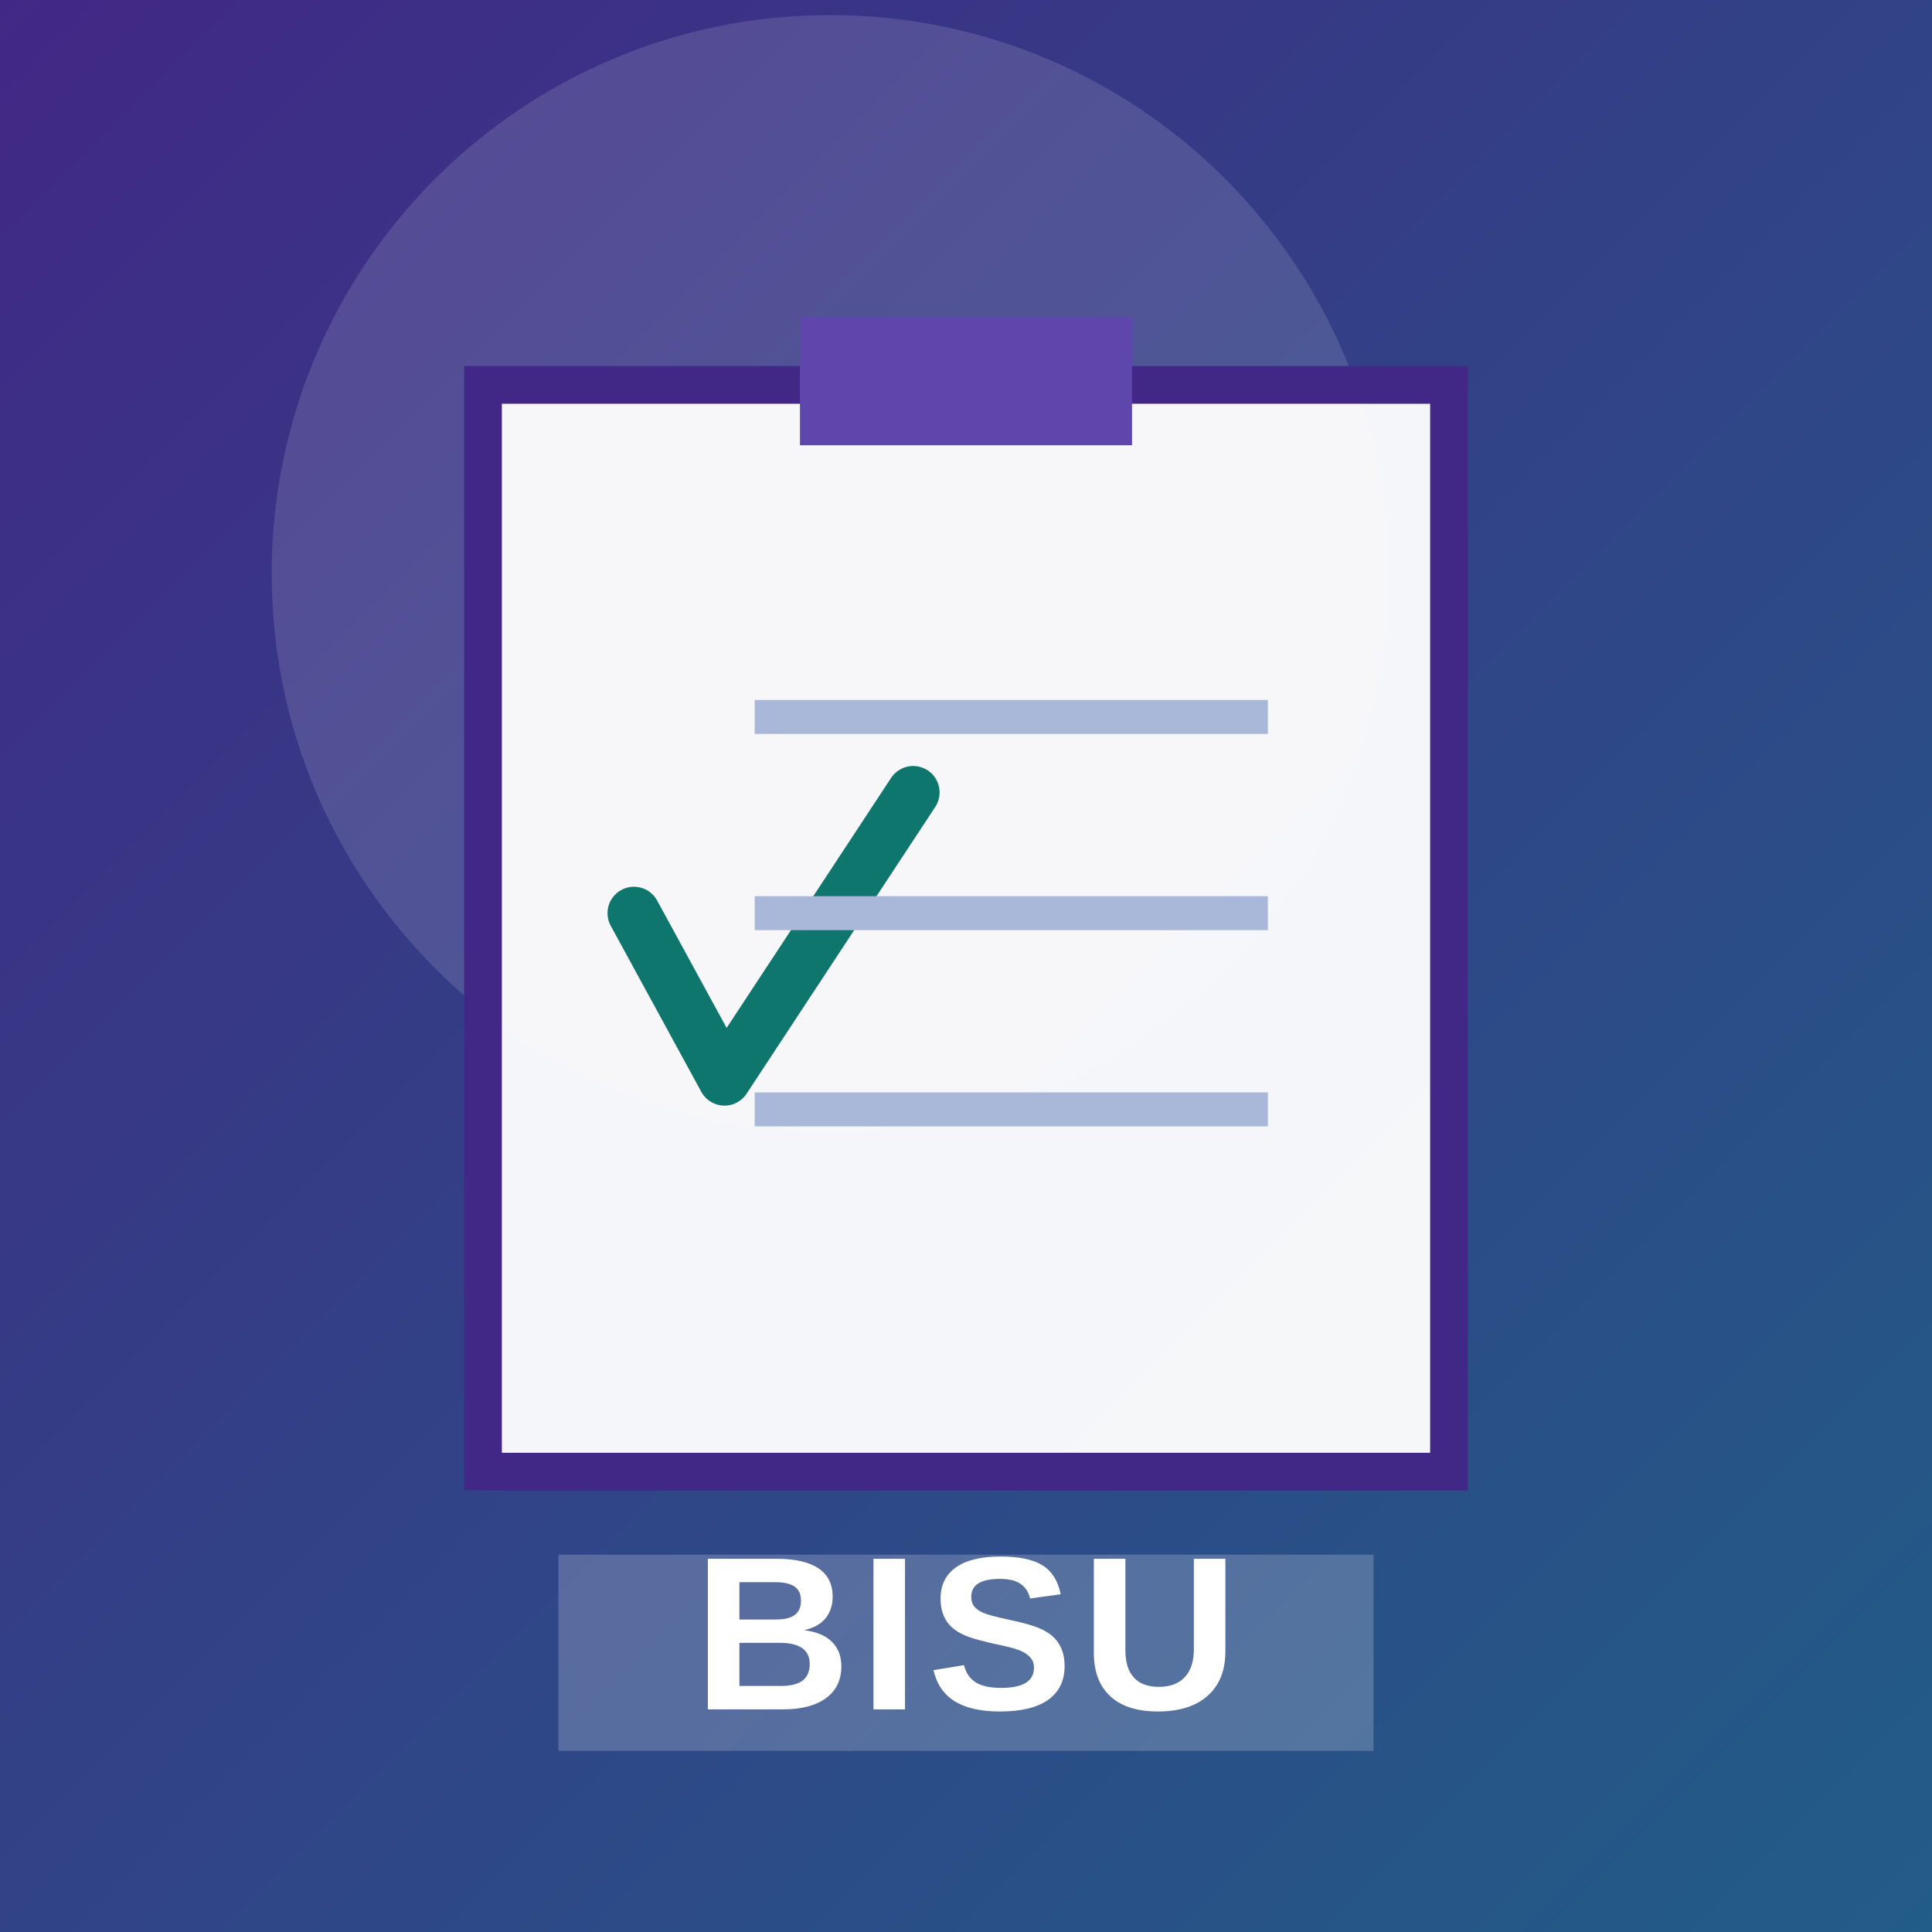
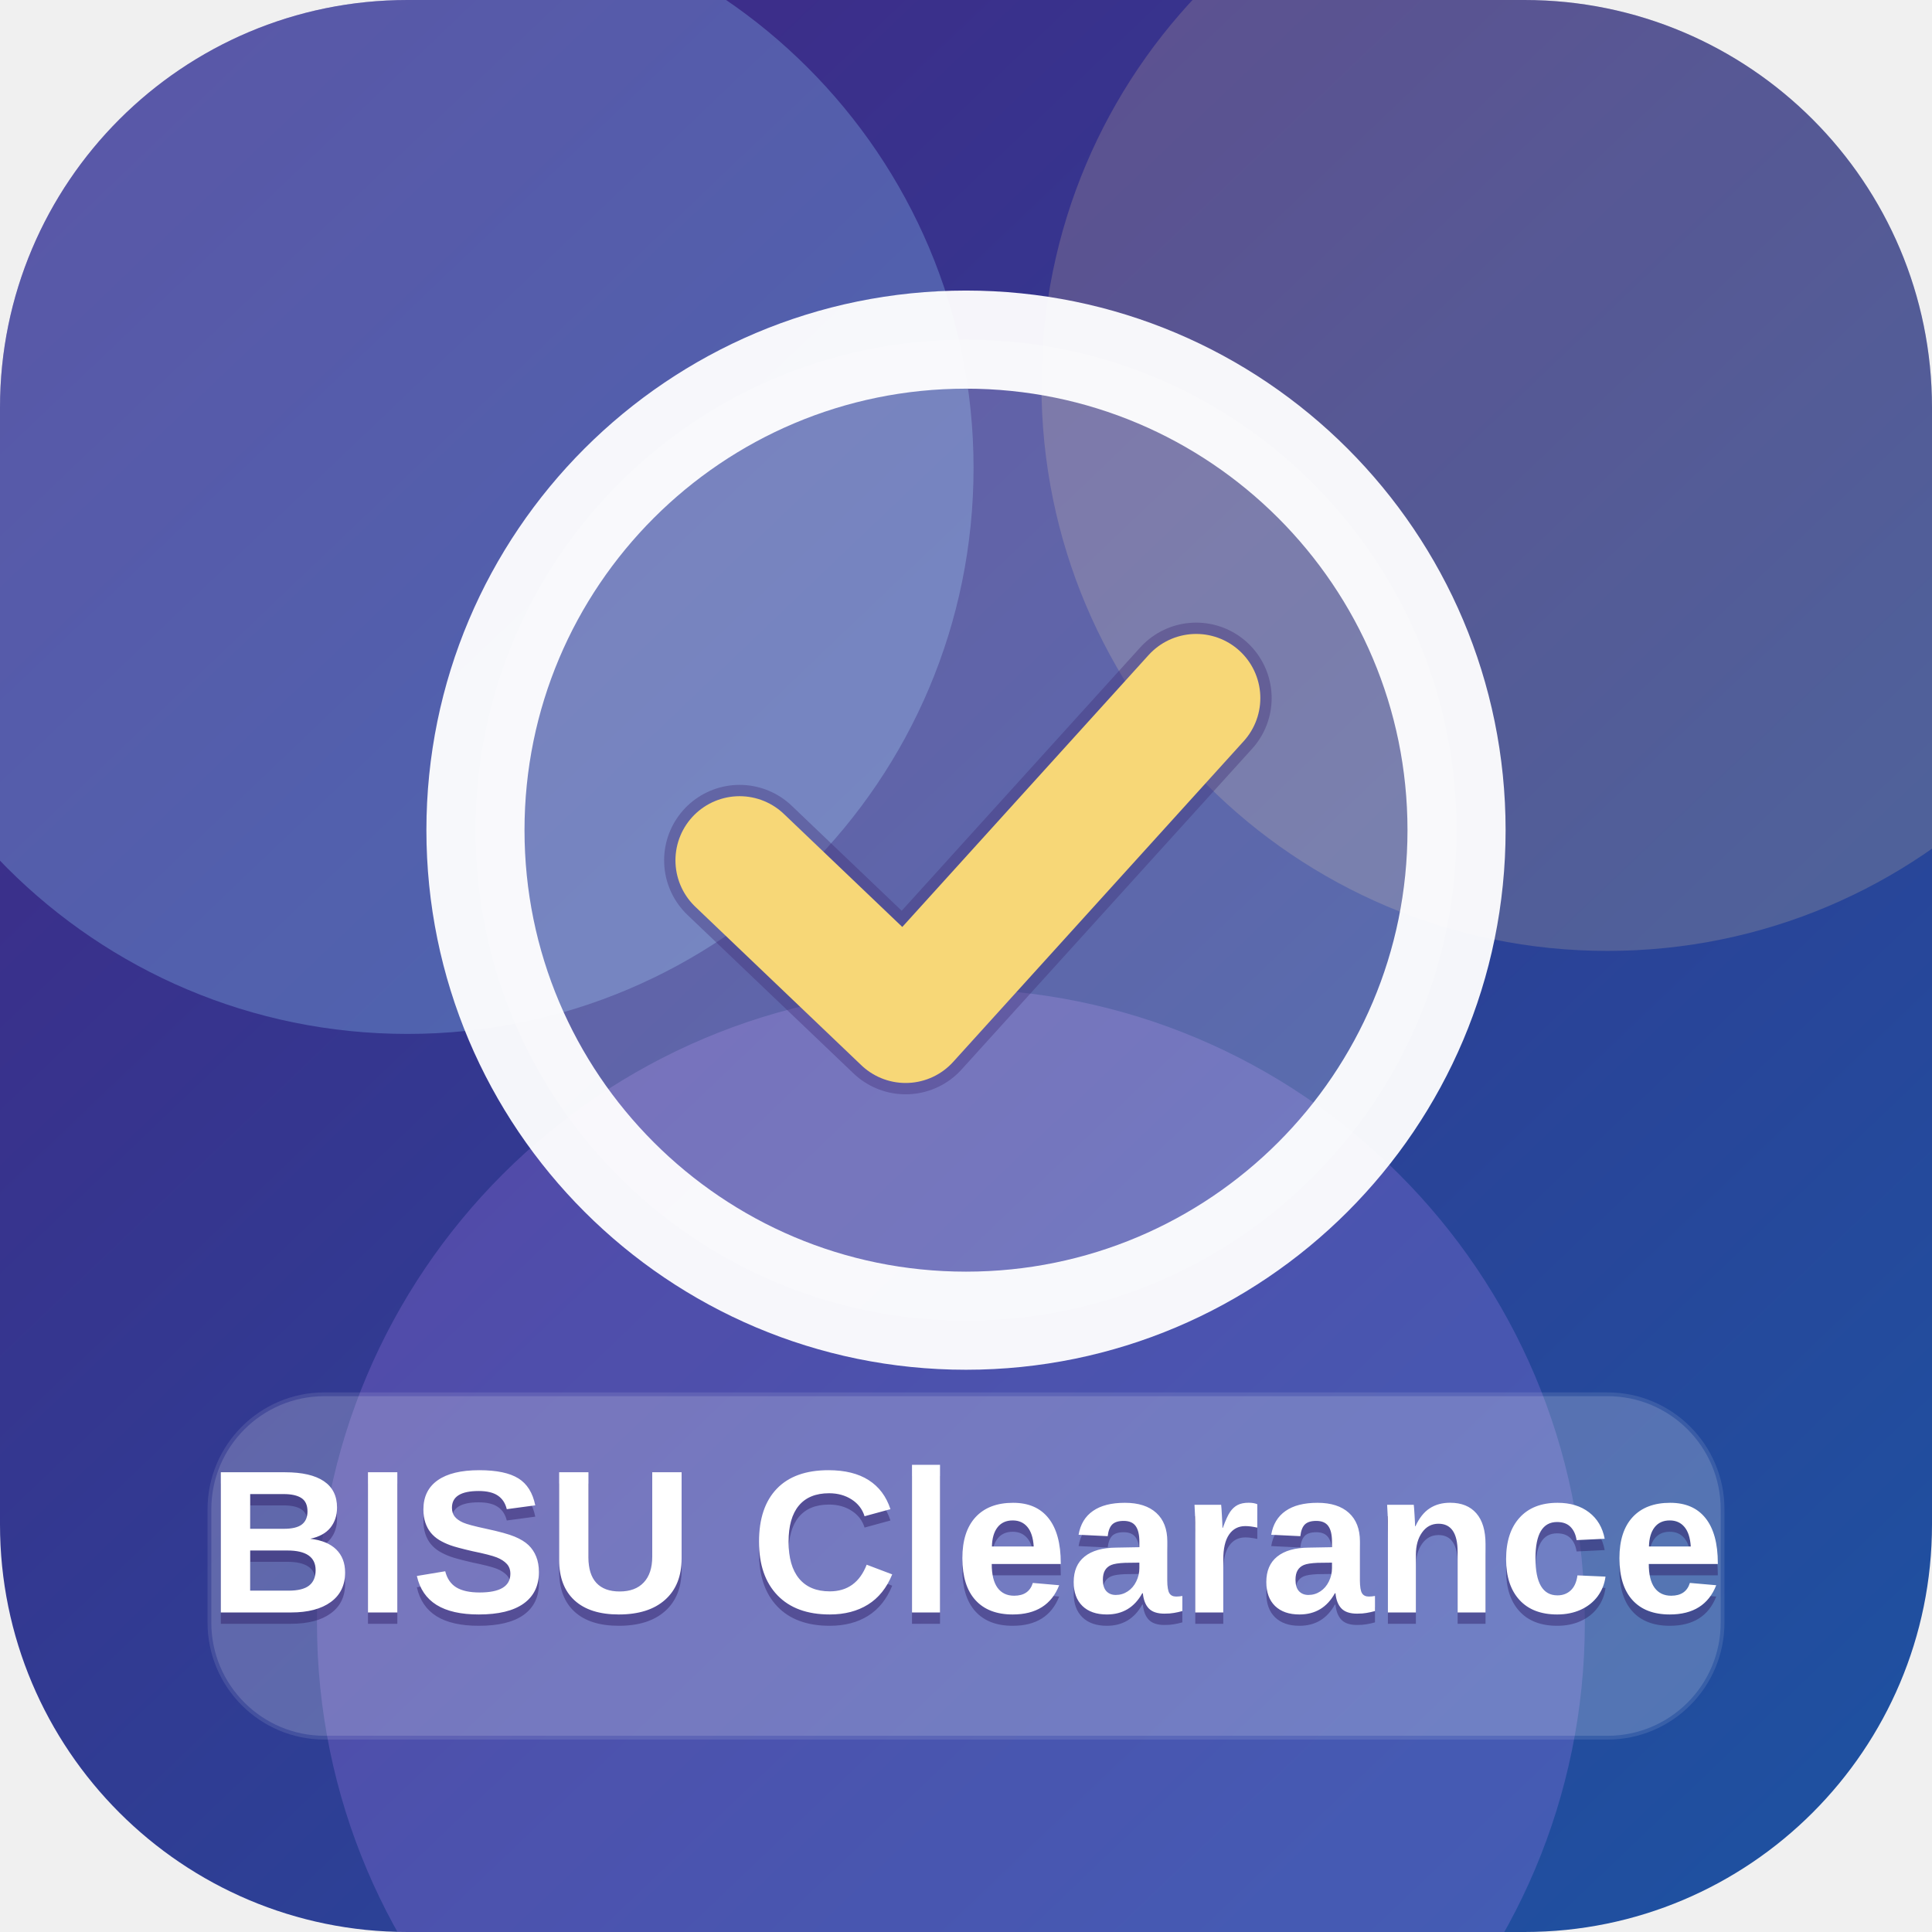
<svg xmlns="http://www.w3.org/2000/svg" viewBox="0 0 512 512" role="img" aria-labelledby="title desc">
  <defs>
-     <linearGradient id="bg" x1="0" y1="0" x2="1" y2="1">
+     <linearGradient id="bg" x1="0.08" y1="0.06" x2="0.92" y2="0.94">
      <stop offset="0%" stop-color="#412886" />
-       <stop offset="100%" stop-color="#215d87" />
+       <stop offset="100%" stop-color="#1f50a0" />
    </linearGradient>
+     <clipPath id="icon-shape">
+       <rect x="0" y="0" width="512" height="512" rx="108" ry="108" />
+     </clipPath>
  </defs>
-   <rect x="0" y="0" width="512" height="512" fill="url(#bg)" />
-   <circle cx="220" cy="152" r="148" fill="#ffffff" opacity="0.13" />
-   <rect x="128" y="102" width="256" height="288" fill="#ffffff" opacity="0.95" />
-   <rect x="128" y="102" width="256" height="288" fill="none" stroke="#412886" stroke-width="10" />
-   <rect x="212" y="84" width="88" height="34" fill="#5f46ac" />
-   <path d="M168 242l24 44 50-76" fill="none" stroke="#0f766e" stroke-width="14" stroke-linecap="round" stroke-linejoin="round" />
-   <line x1="200" y1="190" x2="336" y2="190" stroke="#a9b8d8" stroke-width="9" />
-   <line x1="200" y1="242" x2="336" y2="242" stroke="#a9b8d8" stroke-width="9" />
-   <line x1="200" y1="294" x2="336" y2="294" stroke="#a9b8d8" stroke-width="9" />
-   <rect x="148" y="412" width="216" height="52" fill="#ffffff" opacity="0.2" />
-   <text x="256" y="453" text-anchor="middle" fill="#ffffff" font-size="58" font-family="Segoe UI, Arial, sans-serif" font-weight="700" letter-spacing="2">BISU</text>
+   <rect x="0" y="0" width="512" height="512" rx="108" ry="108" fill="url(#bg)" />
+   <g clip-path="url(#icon-shape)">
+     <circle cx="108" cy="124" r="150" fill="#97d3ff" opacity="0.28" />
+     <circle cx="426" cy="102" r="150" fill="#ffdca0" opacity="0.18" />
+     <circle cx="252" cy="430" r="168" fill="#be8eff" opacity="0.22" />
+   </g>
+   <circle cx="256" cy="220" r="130" fill="#ffffff" opacity="0.22" />
+   <circle cx="256" cy="220" r="130" fill="none" stroke="#ffffff" stroke-width="26" opacity="0.95" />
+   <path d="M196 228l44 42 77-85" fill="none" stroke="#3c256f" stroke-width="40" stroke-linecap="round" stroke-linejoin="round" opacity="0.34" />
+   <path d="M196 228l44 42 77-85" fill="none" stroke="#f7d777" stroke-width="34" stroke-linecap="round" stroke-linejoin="round" />
+   <rect x="56" y="370" width="400" height="90" rx="30" ry="30" fill="#ffffff" opacity="0.23" stroke="#ffffff" stroke-opacity="0.45" stroke-width="2" />
+   <text x="256" y="415" text-anchor="middle" dominant-baseline="middle" fill="#2d1b63" opacity="0.45" font-size="54" font-family="Segoe UI, Arial, sans-serif" font-weight="700">BISU Clearance</text>
+   <text x="256" y="412" text-anchor="middle" dominant-baseline="middle" fill="#ffffff" font-size="54" font-family="Segoe UI, Arial, sans-serif" font-weight="700">BISU Clearance</text>
</svg>
